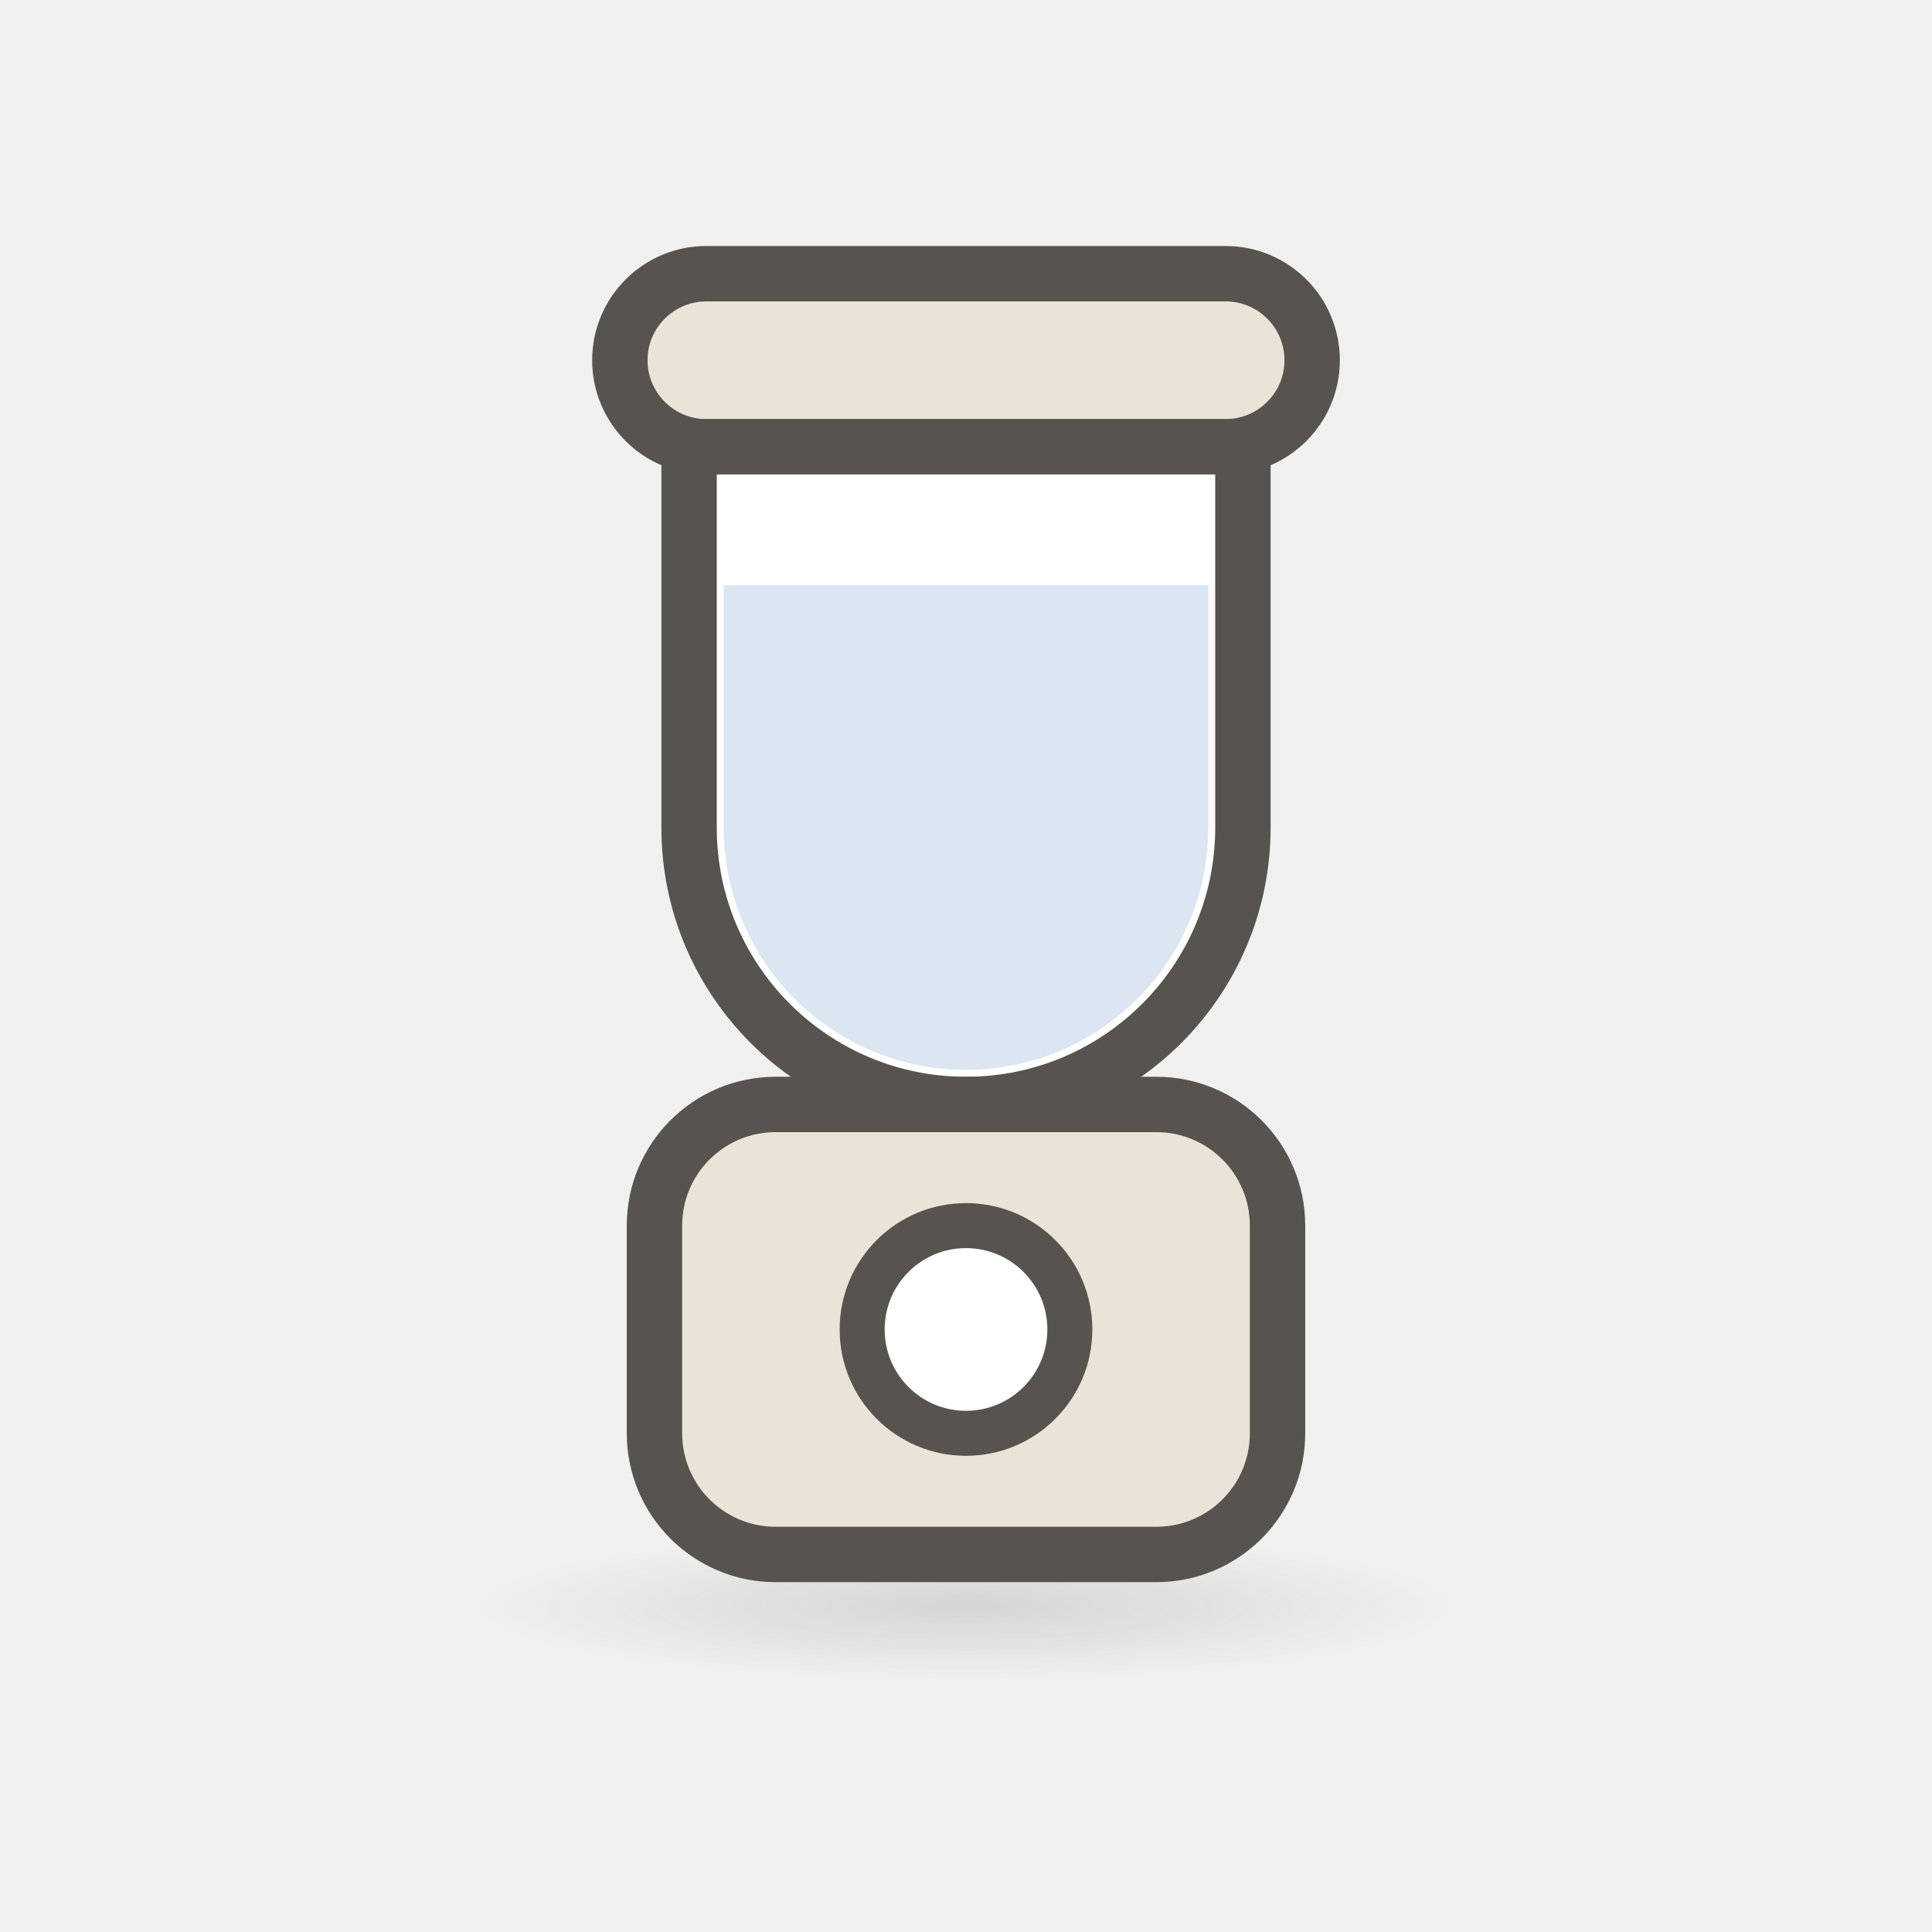
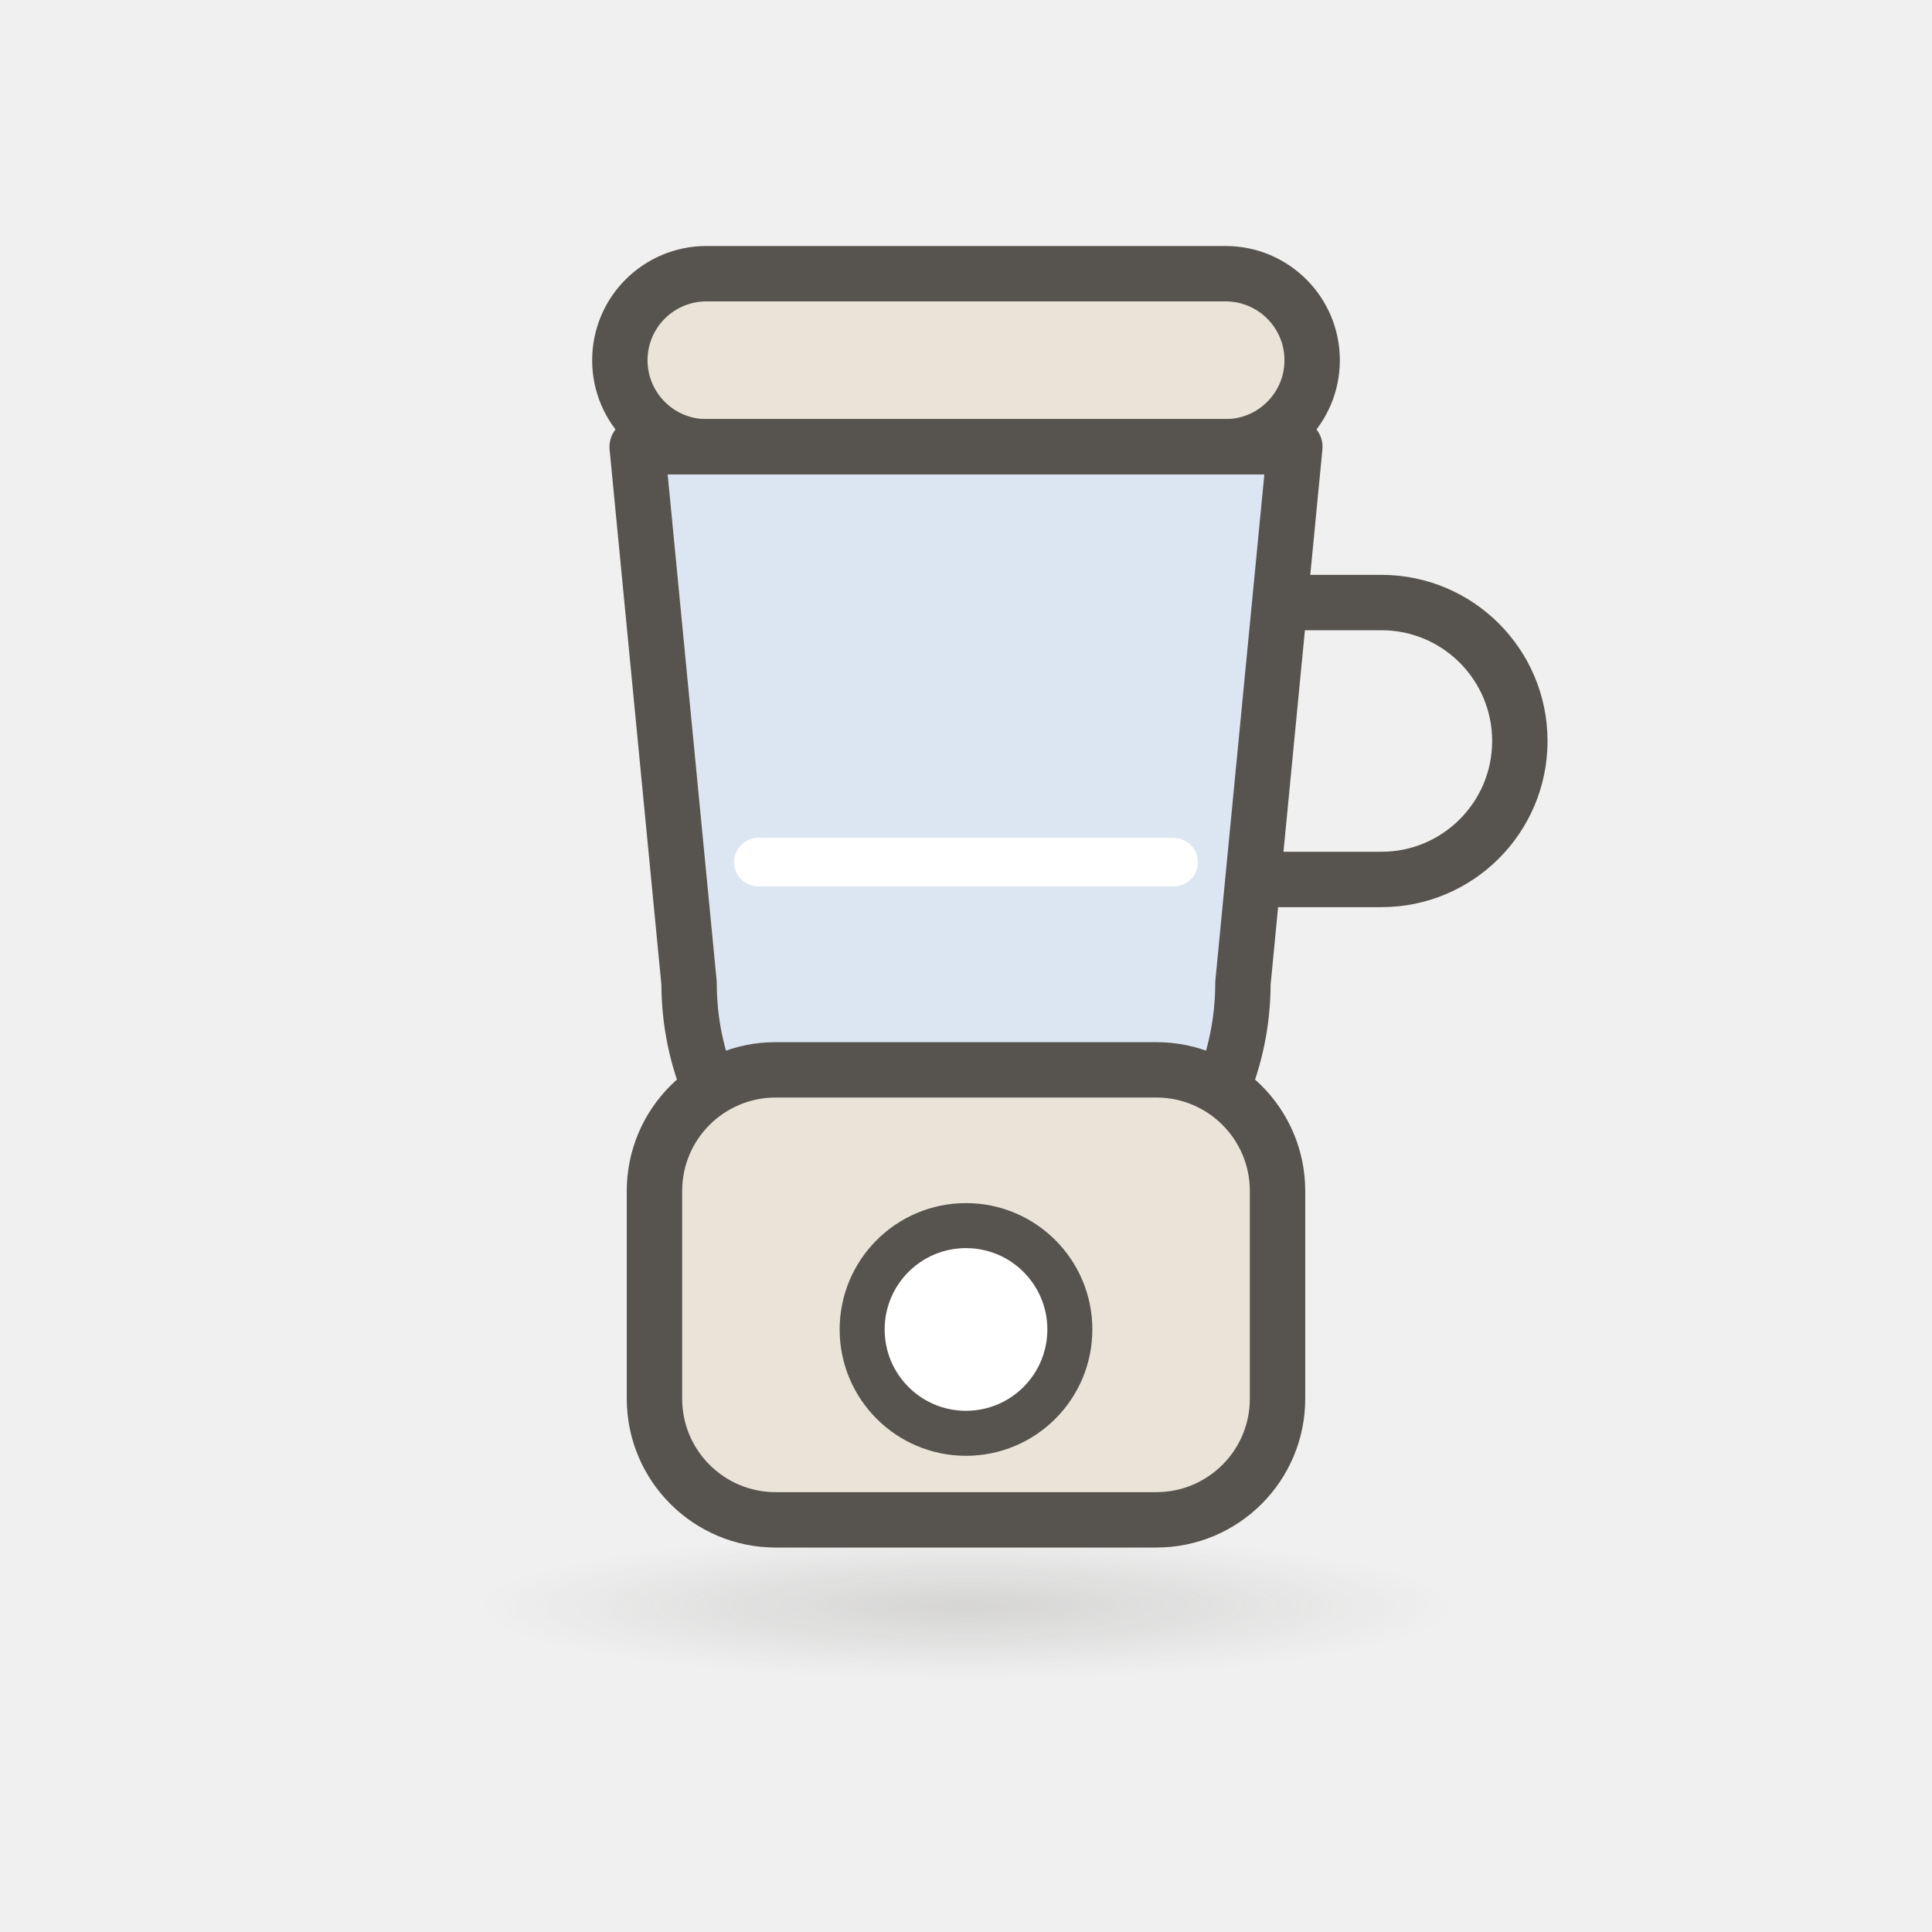
<svg xmlns="http://www.w3.org/2000/svg" viewBox="0 0 96 96" fill="none" stroke-linecap="round" stroke-linejoin="round">
  <g transform="translate(48 48) scale(0.86) translate(-48 -48)">
    <defs>
      <radialGradient id="sh">
        <stop offset="0" stop-color="#57534E" stop-opacity="0.17" />
        <stop offset="0.62" stop-color="#57534E" stop-opacity="0.07" />
        <stop offset="1" stop-color="#57534E" stop-opacity="0" />
      </radialGradient>
    </defs>
    <ellipse cx="48" cy="85" rx="28" ry="4.2" fill="url(#sh)" />
    <g stroke="#57534E" stroke-width="3.2">
      <rect x="28" y="8" width="40" height="10" rx="5" fill="#E9E3D8" />
-       <path d="M32 18h32v22a16 16 0 0 1-32 0z" fill="#FFFFFF" />
-       <path d="M34 26h28v14a14 14 0 0 1-28 0z" fill="#DCE6F2" stroke="none" />
-       <rect x="30" y="56" width="36" height="26" rx="7" fill="#E9E3D8" />
+       <path d="M29 18h38l-3 31a16 16 0 0 1-32 0z" fill="#DCE6F2" />
+       <path d="M67 27h5a8 8 0 0 1 0 16h-7" fill="none" stroke-width="3.2" />
+       <path d="M36 42h24" stroke="#FFFFFF" stroke-width="2.8" />
+       <rect x="30" y="54" width="36" height="26" rx="7" fill="#E9E3D8" />
      <circle cx="48" cy="69" r="6" fill="#FFFFFF" stroke-width="2.6" />
    </g>
  </g>
</svg>
